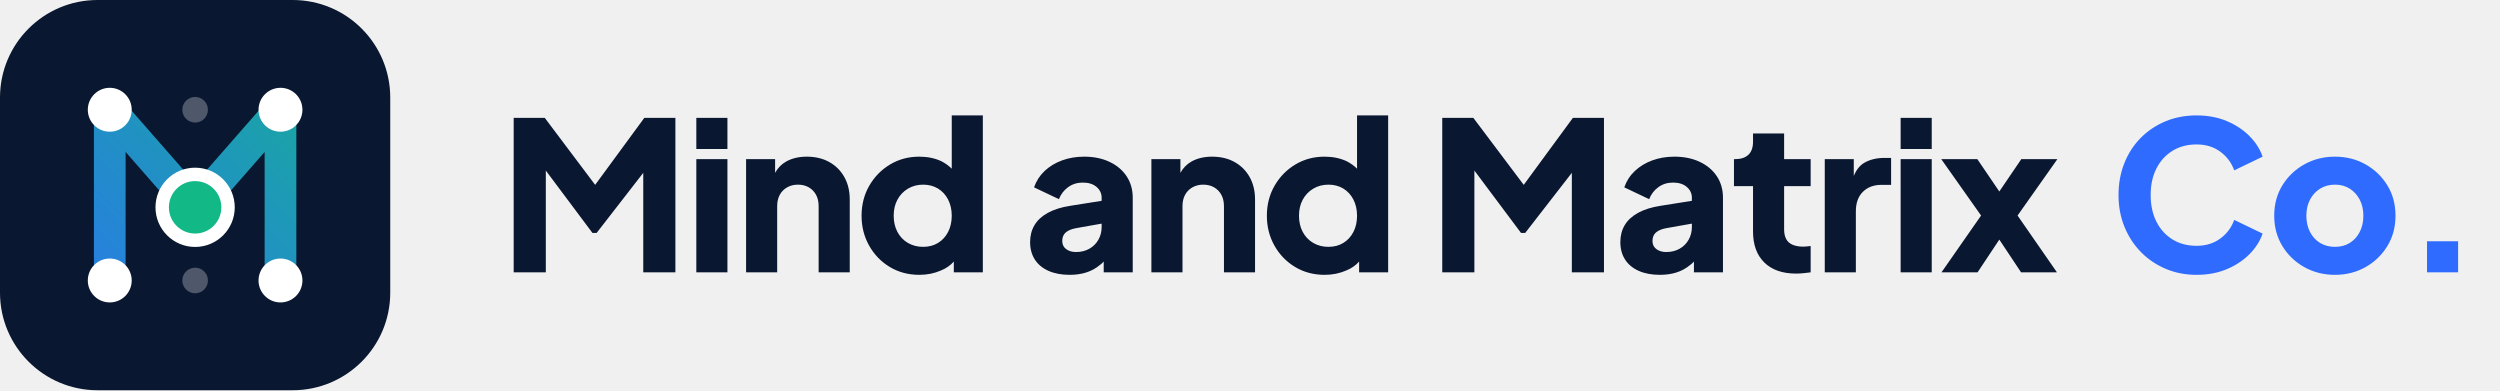
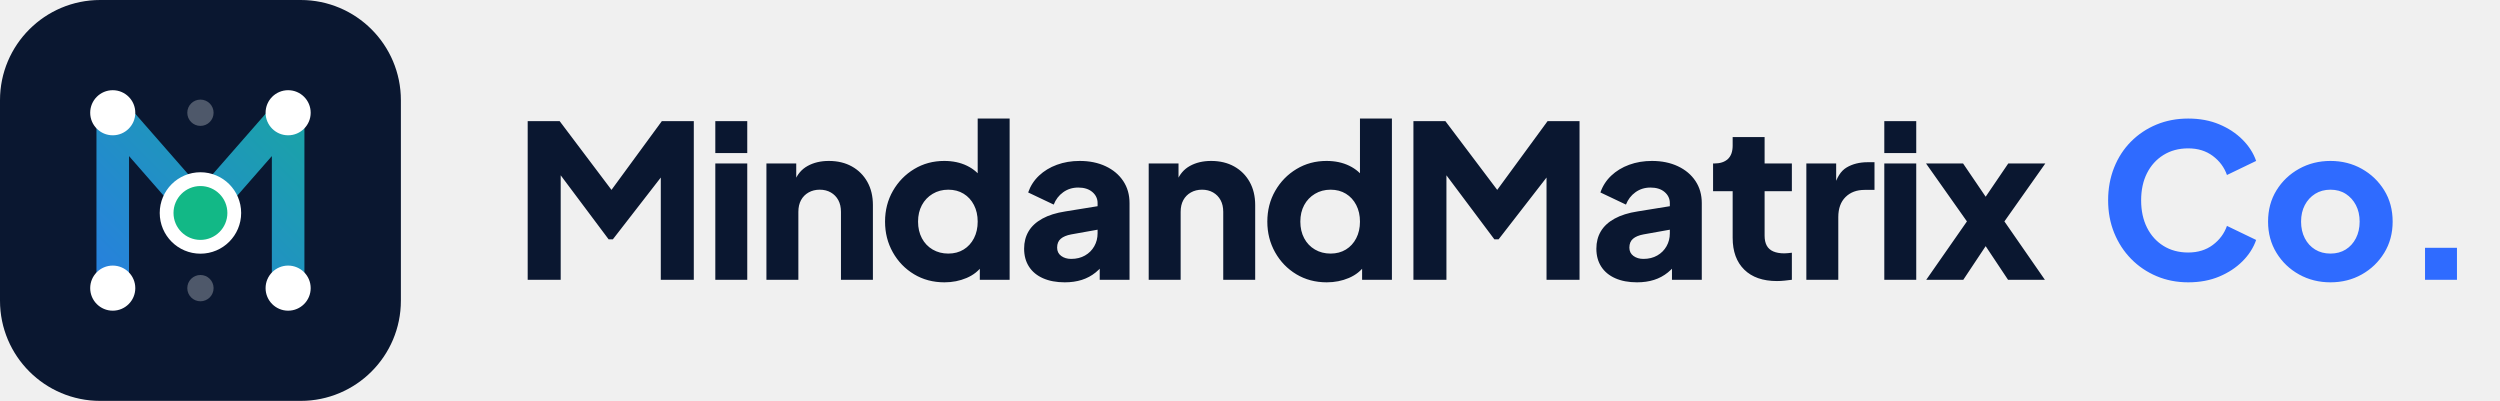
- <svg xmlns="http://www.w3.org/2000/svg" viewBox="0 0 410 64" width="410" height="64">
+ <svg xmlns="http://www.w3.org/2000/svg" viewBox="0 0 399.12 64" width="399.12" height="64">
  <g transform="translate(0 0) scale(1.0)">
    <defs>
      <linearGradient id="gh1" x1="0" y1="64" x2="64" y2="0" gradientUnits="userSpaceOnUse">
        <stop offset="0" stop-color="#2F6BFF" />
        <stop offset="1" stop-color="#12B886" />
      </linearGradient>
    </defs>
    <rect width="64" height="64" rx="16" fill="#0A1730" />
    <circle cx="32" cy="18" r="2.1" fill="rgba(255,255,255,.28)" />
    <circle cx="18" cy="32" r="2.1" fill="rgba(255,255,255,.28)" />
    <circle cx="46" cy="32" r="2.1" fill="rgba(255,255,255,.28)" />
    <circle cx="32" cy="46" r="2.1" fill="rgba(255,255,255,.28)" />
    <path d="M18 46 L18 18 L32 34 L46 18 L46 46" fill="none" stroke="url(#gh1)" stroke-width="5.2" stroke-linecap="round" stroke-linejoin="round" />
    <circle cx="18" cy="46" r="3.6" fill="#FFFFFF" />
    <circle cx="18" cy="18" r="3.6" fill="#FFFFFF" />
    <circle cx="32" cy="34" r="5.4" fill="#12B886" stroke="#FFFFFF" stroke-width="2.2" />
    <circle cx="46" cy="18" r="3.6" fill="#FFFFFF" />
    <circle cx="46" cy="46" r="3.6" fill="#FFFFFF" />
  </g>
-   <path d="M84.244 44.665V19.335H89.344L97.606 30.317L105.664 19.335H110.764V44.665H105.494V28.345L97.844 38.205H97.164L89.514 27.971V44.665ZM114.198 44.665V26.101H119.298V44.665ZM114.198 24.435V19.335H119.298V24.435ZM122.358 44.665V26.101H127.118V28.345Q127.764 27.155 128.954 26.475Q130.382 25.693 132.32 25.693Q134.428 25.693 136.009 26.577Q137.59 27.461 138.474 29.042Q139.358 30.623 139.358 32.731V44.665H134.258V33.819Q134.258 32.731 133.833 31.949Q133.408 31.167 132.643 30.725Q131.878 30.283 130.858 30.283Q129.872 30.283 129.09 30.725Q128.308 31.167 127.883 31.949Q127.458 32.731 127.458 33.819V44.665ZM150.782 45.073Q148.062 45.073 145.92 43.781Q143.778 42.489 142.537 40.279Q141.296 38.069 141.296 35.383Q141.296 32.663 142.554 30.47Q143.812 28.277 145.954 26.985Q148.096 25.693 150.748 25.693Q152.788 25.693 154.386 26.441Q155.372 26.951 156.086 27.665V18.927H161.186V44.665H156.426V42.897Q155.576 43.849 154.318 44.359Q152.686 45.073 150.782 45.073ZM151.394 40.483Q152.788 40.483 153.842 39.837Q154.896 39.191 155.491 38.035Q156.086 36.879 156.086 35.383Q156.086 33.887 155.491 32.731Q154.896 31.575 153.842 30.929Q152.788 30.283 151.394 30.283Q150.0 30.283 148.895 30.946Q147.79 31.609 147.178 32.748Q146.566 33.887 146.566 35.383Q146.566 36.879 147.178 38.035Q147.79 39.191 148.895 39.837Q150.0 40.483 151.394 40.483ZM175.432 45.073Q173.426 45.073 171.964 44.427Q170.502 43.781 169.72 42.574Q168.938 41.367 168.938 39.701Q168.938 38.137 169.652 36.93Q170.366 35.723 171.845 34.907Q173.324 34.091 175.534 33.751L180.668 32.935V32.425Q180.668 31.371 179.835 30.657Q179.002 29.943 177.574 29.943Q176.214 29.943 175.177 30.691Q174.14 31.439 173.664 32.663L169.584 30.725Q170.128 29.161 171.318 28.039Q172.508 26.917 174.174 26.305Q175.84 25.693 177.812 25.693Q180.158 25.693 181.96 26.543Q183.762 27.393 184.765 28.906Q185.768 30.419 185.768 32.425V44.665H181.008V42.897Q180.702 43.237 180.362 43.475Q179.376 44.291 178.152 44.682Q176.928 45.073 175.432 45.073ZM180.668 36.675 176.452 37.423Q175.364 37.627 174.786 38.12Q174.208 38.613 174.208 39.531Q174.208 40.381 174.854 40.857Q175.5 41.333 176.452 41.333Q177.71 41.333 178.662 40.789Q179.614 40.245 180.141 39.31Q180.668 38.375 180.668 37.253ZM188.828 44.665V26.101H193.588V28.345Q194.234 27.155 195.424 26.475Q196.852 25.693 198.79 25.693Q200.898 25.693 202.479 26.577Q204.06 27.461 204.944 29.042Q205.828 30.623 205.828 32.731V44.665H200.728V33.819Q200.728 32.731 200.303 31.949Q199.878 31.167 199.113 30.725Q198.348 30.283 197.328 30.283Q196.342 30.283 195.56 30.725Q194.778 31.167 194.353 31.949Q193.928 32.731 193.928 33.819V44.665ZM217.252 45.073Q214.532 45.073 212.39 43.781Q210.248 42.489 209.007 40.279Q207.766 38.069 207.766 35.383Q207.766 32.663 209.024 30.47Q210.282 28.277 212.424 26.985Q214.566 25.693 217.218 25.693Q219.258 25.693 220.856 26.441Q221.842 26.951 222.556 27.665V18.927H227.656V44.665H222.896V42.897Q222.046 43.849 220.788 44.359Q219.156 45.073 217.252 45.073ZM217.864 40.483Q219.258 40.483 220.312 39.837Q221.366 39.191 221.961 38.035Q222.556 36.879 222.556 35.383Q222.556 33.887 221.961 32.731Q221.366 31.575 220.312 30.929Q219.258 30.283 217.864 30.283Q216.47 30.283 215.365 30.946Q214.26 31.609 213.648 32.748Q213.036 33.887 213.036 35.383Q213.036 36.879 213.648 38.035Q214.26 39.191 215.365 39.837Q216.47 40.483 217.864 40.483ZM236.53 44.665V19.335H241.63L249.892 30.317L257.95 19.335H263.05V44.665H257.78V28.345L250.13 38.205H249.45L241.8 27.971V44.665ZM272.23 45.073Q270.224 45.073 268.762 44.427Q267.3 43.781 266.518 42.574Q265.736 41.367 265.736 39.701Q265.736 38.137 266.45 36.93Q267.164 35.723 268.643 34.907Q270.122 34.091 272.332 33.751L277.466 32.935V32.425Q277.466 31.371 276.633 30.657Q275.8 29.943 274.372 29.943Q273.012 29.943 271.975 30.691Q270.938 31.439 270.462 32.663L266.382 30.725Q266.926 29.161 268.116 28.039Q269.306 26.917 270.972 26.305Q272.638 25.693 274.61 25.693Q276.956 25.693 278.758 26.543Q280.56 27.393 281.563 28.906Q282.566 30.419 282.566 32.425V44.665H277.806V42.897Q277.5 43.237 277.16 43.475Q276.174 44.291 274.95 44.682Q273.726 45.073 272.23 45.073ZM277.466 36.675 273.25 37.423Q272.162 37.627 271.584 38.12Q271.006 38.613 271.006 39.531Q271.006 40.381 271.652 40.857Q272.298 41.333 273.25 41.333Q274.508 41.333 275.46 40.789Q276.412 40.245 276.939 39.31Q277.466 38.375 277.466 37.253ZM294.568 44.869Q291.202 44.869 289.349 43.05Q287.496 41.231 287.496 37.967V30.521H284.368V26.101H284.538Q285.966 26.101 286.731 25.387Q287.496 24.673 287.496 23.245V21.885H292.596V26.101H296.948V30.521H292.596V37.627Q292.596 38.579 292.936 39.208Q293.276 39.837 293.99 40.143Q294.704 40.449 295.758 40.449Q295.996 40.449 296.302 40.415Q296.608 40.381 296.948 40.347V44.665Q296.438 44.733 295.792 44.801Q295.146 44.869 294.568 44.869ZM299.26 44.665V26.101H304.02V28.855Q304.632 27.359 305.72 26.713Q307.114 25.897 309.052 25.897H310.14V30.317H308.542Q306.672 30.317 305.516 31.456Q304.36 32.595 304.36 34.669V44.665ZM311.704 44.665V26.101H316.804V44.665ZM311.704 24.435V19.335H316.804V24.435ZM318.402 44.665 324.896 35.349 318.368 26.101H324.284L327.888 31.405L331.492 26.101H337.408L330.88 35.349L337.34 44.665H331.458L327.888 39.293L324.318 44.665Z" fill="#0A1730" />
-   <path d="M360.222 45.073Q357.502 45.073 355.173 44.087Q352.844 43.101 351.11 41.333Q349.376 39.565 348.407 37.185Q347.438 34.805 347.438 31.983Q347.438 29.161 348.39 26.764Q349.342 24.367 351.076 22.616Q352.81 20.865 355.139 19.896Q357.468 18.927 360.222 18.927Q362.976 18.927 365.169 19.845Q367.362 20.763 368.892 22.293Q370.422 23.823 371.068 25.693L366.41 27.937Q365.764 26.101 364.149 24.894Q362.534 23.687 360.222 23.687Q357.978 23.687 356.278 24.741Q354.578 25.795 353.643 27.648Q352.708 29.501 352.708 31.983Q352.708 34.465 353.643 36.335Q354.578 38.205 356.278 39.259Q357.978 40.313 360.222 40.313Q362.534 40.313 364.149 39.106Q365.764 37.899 366.41 36.063L371.068 38.307Q370.422 40.177 368.892 41.707Q367.362 43.237 365.169 44.155Q362.976 45.073 360.222 45.073ZM382.934 45.073Q380.18 45.073 377.919 43.815Q375.658 42.557 374.315 40.364Q372.972 38.171 372.972 35.383Q372.972 32.561 374.315 30.385Q375.658 28.209 377.919 26.951Q380.18 25.693 382.934 25.693Q385.688 25.693 387.932 26.951Q390.176 28.209 391.519 30.385Q392.862 32.561 392.862 35.383Q392.862 38.171 391.519 40.364Q390.176 42.557 387.932 43.815Q385.688 45.073 382.934 45.073ZM382.934 40.483Q384.328 40.483 385.365 39.837Q386.402 39.191 386.997 38.035Q387.592 36.879 387.592 35.383Q387.592 33.887 386.997 32.748Q386.402 31.609 385.365 30.946Q384.328 30.283 382.934 30.283Q381.54 30.283 380.486 30.946Q379.432 31.609 378.837 32.748Q378.242 33.887 378.242 35.383Q378.242 36.879 378.837 38.035Q379.432 39.191 380.486 39.837Q381.54 40.483 382.934 40.483ZM398.03 44.665V39.565H403.13V44.665Z" fill="#2F6BFF" />
+   <path d="M84.244 44.665V19.335H89.344L98.83 31.915H96.45L105.664 19.335H110.764V44.665H105.494V25.149L107.602 25.625L97.844 38.205H97.164L87.746 25.625L89.514 25.149V44.665ZM114.198 44.665V26.101H119.298V44.665ZM114.198 24.435V19.335H119.298V24.435ZM122.358 44.665V26.101H127.118V29.773L126.846 28.957Q127.492 27.291 128.937 26.492Q130.382 25.693 132.32 25.693Q134.428 25.693 136.009 26.577Q137.59 27.461 138.474 29.042Q139.358 30.623 139.358 32.741V44.665H134.258V33.819Q134.258 32.731 133.833 31.949Q133.408 31.167 132.64 30.725Q131.872 30.283 130.872 30.283Q129.872 30.283 129.09 30.725Q128.308 31.167 127.883 31.949Q127.458 32.731 127.458 33.819V44.665ZM150.782 45.073Q148.062 45.073 145.92 43.781Q143.778 42.489 142.537 40.279Q141.296 38.069 141.296 35.383Q141.296 32.663 142.554 30.47Q143.812 28.277 145.954 26.985Q148.096 25.693 150.748 25.693Q152.788 25.693 154.369 26.458Q155.95 27.223 156.868 28.617L156.086 29.637V18.927H161.186V44.665H156.426V41.265L156.902 42.319Q155.95 43.679 154.318 44.376Q152.686 45.073 150.782 45.073ZM151.394 40.483Q152.788 40.483 153.842 39.837Q154.896 39.191 155.491 38.035Q156.086 36.879 156.086 35.383Q156.086 33.887 155.491 32.731Q154.896 31.575 153.842 30.929Q152.788 30.283 151.394 30.283Q150 30.283 148.895 30.946Q147.79 31.609 147.178 32.748Q146.566 33.887 146.566 35.383Q146.566 36.879 147.178 38.035Q147.79 39.191 148.895 39.837Q150 40.483 151.394 40.483ZM169.992 45.073Q167.986 45.073 166.524 44.427Q165.062 43.781 164.28 42.574Q163.498 41.367 163.498 39.701Q163.498 38.137 164.212 36.93Q164.926 35.723 166.405 34.907Q167.884 34.091 170.094 33.751L175.772 32.833V36.573L171.012 37.423Q169.924 37.627 169.346 38.12Q168.768 38.613 168.768 39.531Q168.768 40.381 169.414 40.857Q170.06 41.333 171.012 41.333Q172.27 41.333 173.222 40.789Q174.174 40.245 174.701 39.31Q175.228 38.375 175.228 37.253V32.425Q175.228 31.371 174.395 30.657Q173.562 29.943 172.134 29.943Q170.774 29.943 169.737 30.691Q168.7 31.439 168.224 32.663L164.144 30.725Q164.688 29.161 165.878 28.039Q167.068 26.917 168.734 26.305Q170.4 25.693 172.372 25.693Q174.718 25.693 176.52 26.543Q178.322 27.393 179.325 28.906Q180.328 30.419 180.328 32.425V44.665H175.568V41.673L176.724 41.469Q175.908 42.693 174.922 43.492Q173.936 44.291 172.712 44.682Q171.488 45.073 169.992 45.073ZM183.388 44.665V26.101H188.148V29.773L187.876 28.957Q188.522 27.291 189.967 26.492Q191.412 25.693 193.35 25.693Q195.458 25.693 197.039 26.577Q198.62 27.461 199.504 29.042Q200.388 30.623 200.388 32.741V44.665H195.288V33.819Q195.288 32.731 194.863 31.949Q194.438 31.167 193.67 30.725Q192.902 30.283 191.902 30.283Q190.902 30.283 190.12 30.725Q189.338 31.167 188.913 31.949Q188.488 32.731 188.488 33.819V44.665ZM211.812 45.073Q209.092 45.073 206.95 43.781Q204.808 42.489 203.567 40.279Q202.326 38.069 202.326 35.383Q202.326 32.663 203.584 30.47Q204.842 28.277 206.984 26.985Q209.126 25.693 211.778 25.693Q213.818 25.693 215.399 26.458Q216.98 27.223 217.898 28.617L217.116 29.637V18.927H222.216V44.665H217.456V41.265L217.932 42.319Q216.98 43.679 215.348 44.376Q213.716 45.073 211.812 45.073ZM212.424 40.483Q213.818 40.483 214.872 39.837Q215.926 39.191 216.521 38.035Q217.116 36.879 217.116 35.383Q217.116 33.887 216.521 32.731Q215.926 31.575 214.872 30.929Q213.818 30.283 212.424 30.283Q211.03 30.283 209.925 30.946Q208.82 31.609 208.208 32.748Q207.596 33.887 207.596 35.383Q207.596 36.879 208.208 38.035Q208.82 39.191 209.925 39.837Q211.03 40.483 212.424 40.483ZM225.65 44.665V19.335H230.75L240.236 31.915H237.856L247.07 19.335H252.17V44.665H246.9V25.149L249.008 25.625L239.25 38.205H238.57L229.152 25.625L230.92 25.149V44.665ZM261.35 45.073Q259.344 45.073 257.882 44.427Q256.42 43.781 255.638 42.574Q254.856 41.367 254.856 39.701Q254.856 38.137 255.57 36.93Q256.284 35.723 257.763 34.907Q259.242 34.091 261.452 33.751L267.13 32.833V36.573L262.37 37.423Q261.282 37.627 260.704 38.12Q260.126 38.613 260.126 39.531Q260.126 40.381 260.772 40.857Q261.418 41.333 262.37 41.333Q263.628 41.333 264.58 40.789Q265.532 40.245 266.059 39.31Q266.586 38.375 266.586 37.253V32.425Q266.586 31.371 265.753 30.657Q264.92 29.943 263.492 29.943Q262.132 29.943 261.095 30.691Q260.058 31.439 259.582 32.663L255.502 30.725Q256.046 29.161 257.236 28.039Q258.426 26.917 260.092 26.305Q261.758 25.693 263.73 25.693Q266.076 25.693 267.878 26.543Q269.68 27.393 270.683 28.906Q271.686 30.419 271.686 32.425V44.665H266.926V41.673L268.082 41.469Q267.266 42.693 266.28 43.492Q265.294 44.291 264.07 44.682Q262.846 45.073 261.35 45.073ZM283.688 44.869Q280.322 44.869 278.469 43.05Q276.616 41.231 276.616 37.967V30.521H273.488V26.101H273.658Q275.086 26.101 275.851 25.387Q276.616 24.673 276.616 23.245V21.885H281.716V26.101H286.068V30.521H281.716V37.627Q281.716 38.579 282.056 39.208Q282.396 39.837 283.11 40.143Q283.824 40.449 284.878 40.449Q285.116 40.449 285.422 40.415Q285.728 40.381 286.068 40.347V44.665Q285.558 44.733 284.912 44.801Q284.266 44.869 283.688 44.869ZM288.38 44.665V26.101H293.14V30.555L292.8 29.909Q293.412 27.563 294.823 26.73Q296.234 25.897 298.172 25.897H299.26V30.317H297.662Q295.792 30.317 294.636 31.456Q293.48 32.595 293.48 34.669V44.665ZM300.824 44.665V26.101H305.924V44.665ZM300.824 24.435V19.335H305.924V24.435ZM307.522 44.665 314.016 35.349 307.488 26.101H313.404L318.3 33.309H315.716L320.612 26.101H326.528L320 35.349L326.46 44.665H320.578L315.784 37.457H318.232L313.438 44.665Z" fill="#0A1730" />
+   <path d="M349.342 45.073Q346.622 45.073 344.293 44.087Q341.964 43.101 340.23 41.333Q338.496 39.565 337.527 37.185Q336.558 34.805 336.558 31.983Q336.558 29.161 337.51 26.764Q338.462 24.367 340.196 22.616Q341.93 20.865 344.259 19.896Q346.588 18.927 349.342 18.927Q352.096 18.927 354.289 19.845Q356.482 20.763 358.012 22.293Q359.542 23.823 360.188 25.693L355.53 27.937Q354.884 26.101 353.269 24.894Q351.654 23.687 349.342 23.687Q347.098 23.687 345.398 24.741Q343.698 25.795 342.763 27.648Q341.828 29.501 341.828 31.983Q341.828 34.465 342.763 36.335Q343.698 38.205 345.398 39.259Q347.098 40.313 349.342 40.313Q351.654 40.313 353.269 39.106Q354.884 37.899 355.53 36.063L360.188 38.307Q359.542 40.177 358.012 41.707Q356.482 43.237 354.289 44.155Q352.096 45.073 349.342 45.073ZM372.054 45.073Q369.3 45.073 367.039 43.815Q364.778 42.557 363.435 40.364Q362.092 38.171 362.092 35.383Q362.092 32.561 363.435 30.385Q364.778 28.209 367.039 26.951Q369.3 25.693 372.054 25.693Q374.808 25.693 377.052 26.951Q379.296 28.209 380.639 30.385Q381.982 32.561 381.982 35.383Q381.982 38.171 380.639 40.364Q379.296 42.557 377.052 43.815Q374.808 45.073 372.054 45.073ZM372.054 40.483Q373.448 40.483 374.485 39.837Q375.522 39.191 376.117 38.035Q376.712 36.879 376.712 35.383Q376.712 33.887 376.117 32.748Q375.522 31.609 374.485 30.946Q373.448 30.283 372.054 30.283Q370.66 30.283 369.606 30.946Q368.552 31.609 367.957 32.748Q367.362 33.887 367.362 35.383Q367.362 36.879 367.957 38.035Q368.552 39.191 369.606 39.837Q370.66 40.483 372.054 40.483ZM387.15 44.665V39.565H392.25V44.665Z" fill="#2F6BFF" />
</svg>
